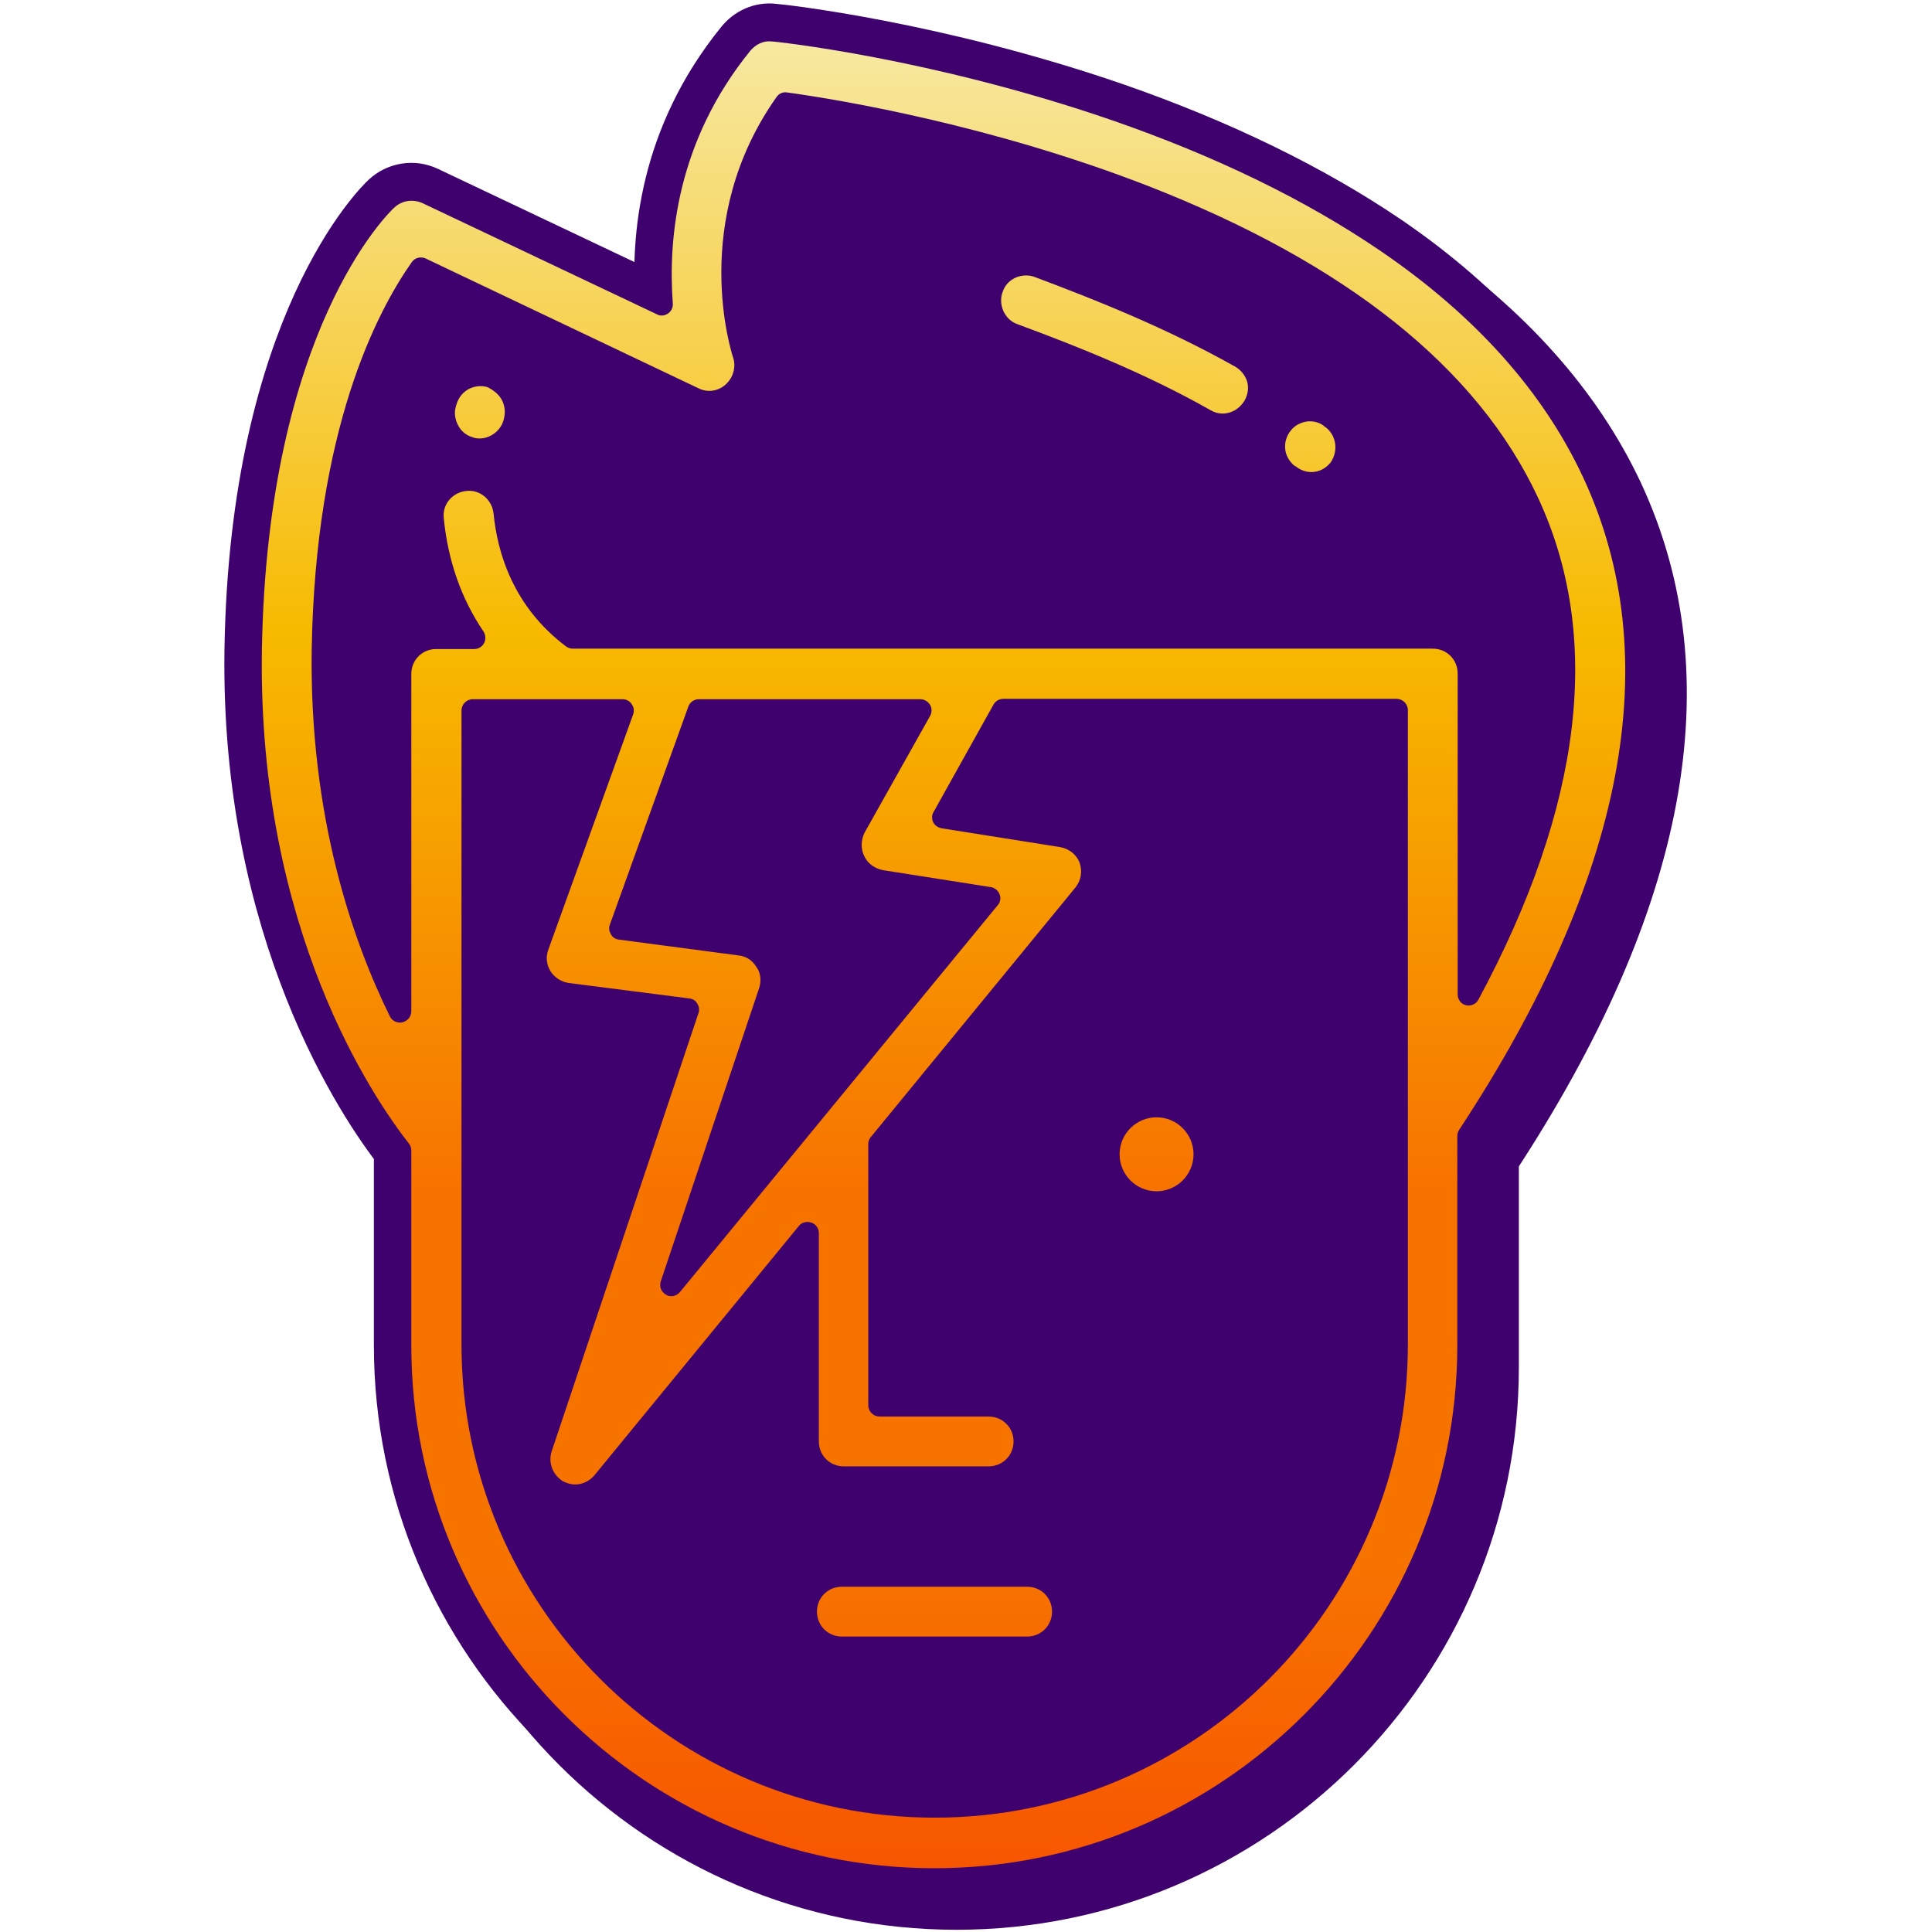
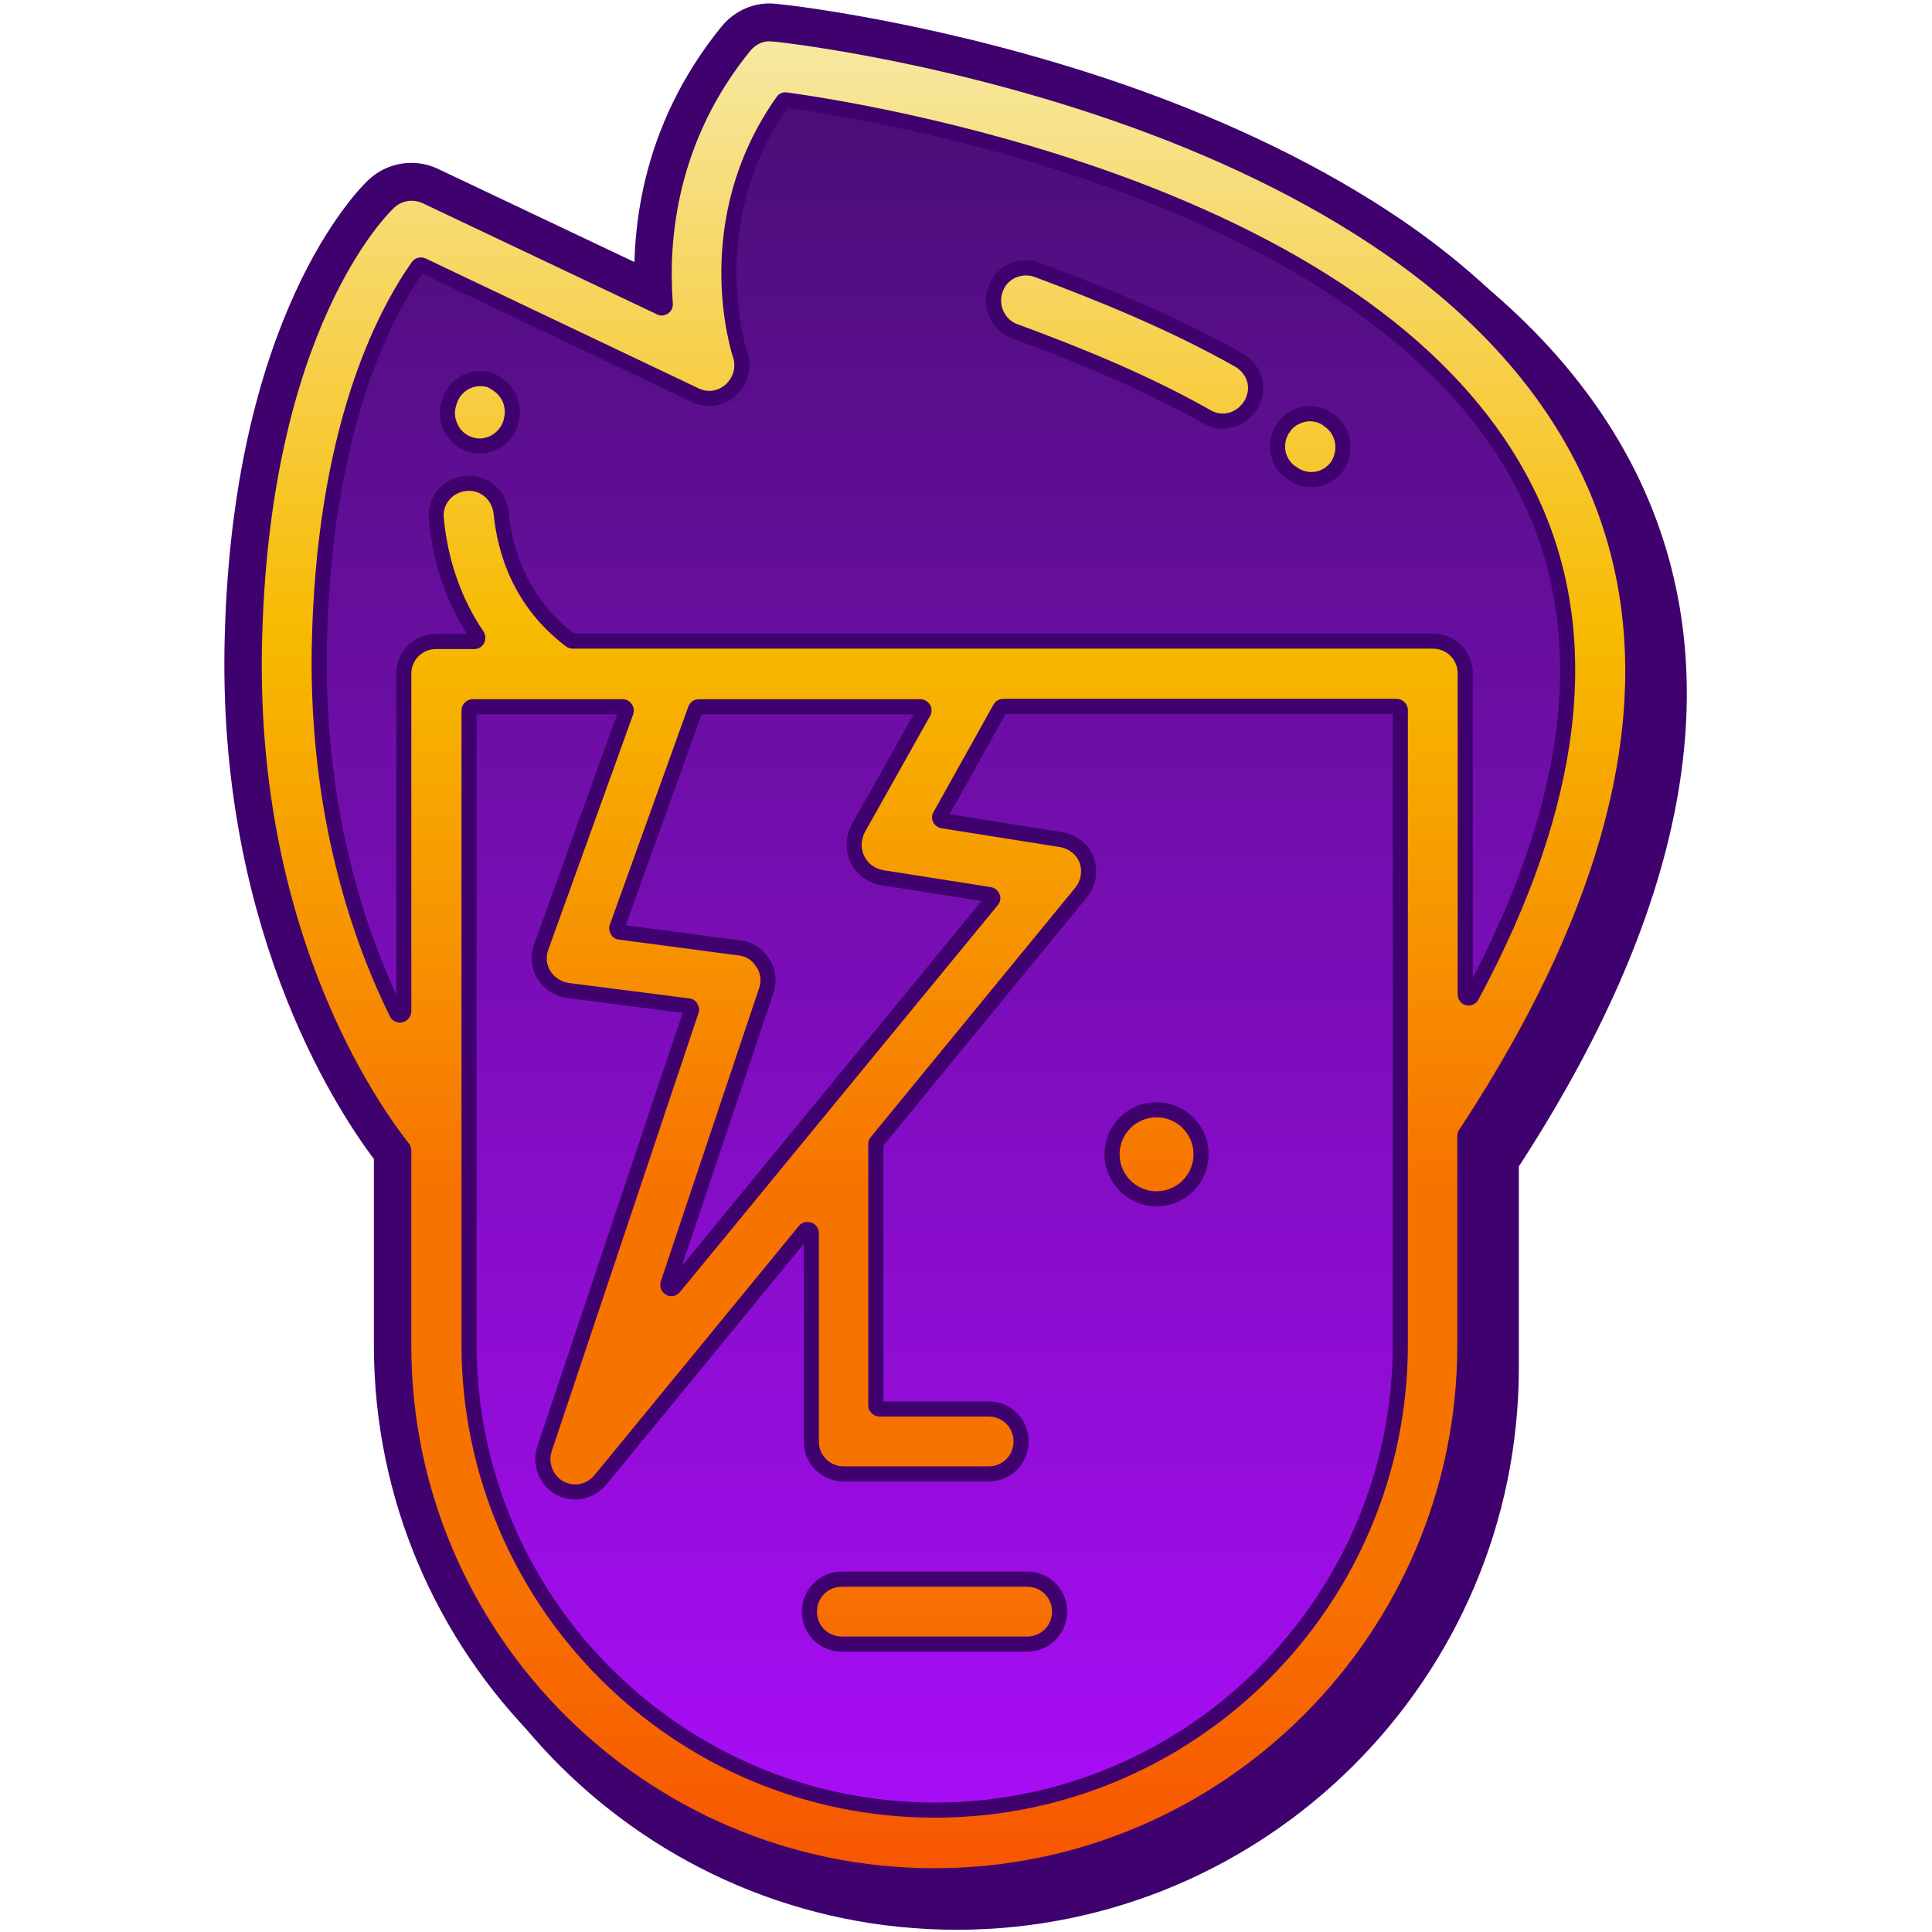
<svg xmlns="http://www.w3.org/2000/svg" version="1.1" id="Layer_1" x="0px" y="0px" viewBox="0 0 512 512" style="enable-background:new 0 0 512 512;" xml:space="preserve">
  <style type="text/css">
	.st0{fill:none;stroke:#3E016D;stroke-width:13.833;stroke-miterlimit:10;}
- 	.st1{fill:#3E016D;}
- 	.st2{fill:#3E016D;stroke:#3E016D;stroke-width:14.821;stroke-linecap:round;stroke-linejoin:round;stroke-miterlimit:10;}
- 	.st3{fill:url(#SVGID_1_);}
+ 	.st1{fill:#3E016D;stroke:#3E016D;stroke-width:14.821;stroke-linecap:round;stroke-linejoin:round;stroke-miterlimit:10;}
+ 	.st2{fill:url(#SVGID_1_);}
+ 	.st3{fill:#3E016D;stroke:#3E016D;stroke-width:8;stroke-linecap:round;stroke-linejoin:round;stroke-miterlimit:10;}
+ 	.st4{fill:url(#SVGID_2_);}
</style>
  <g>
    <g>
      <g>
        <path class="st0" d="M422.2,125.1c-10.8-23-29.1-43.6-54.5-61c-20-13.6-44.3-25.5-72.2-35.2C248,12.5,206.7,8,205,7.9     c-3.3-0.4-6.4,1-8.5,3.6c-20.2,24.9-22.5,51.5-21.2,69L113.1,51c-3.6-1.7-7.8-1-10.7,1.7c-1.4,1.3-34.6,33.4-36,119.5     C65.3,247,96.8,293.1,106,304.8v51.7c0,78.1,63.5,141.6,141.6,141.6s141.6-63.5,141.6-141.6V301C433.9,233,445,173.9,422.2,125.1     z M370.1,298L370.1,298v58.3c0,67.5-54.9,122.4-122.4,122.4l0,0c-67.5,0-122.4-54.9-122.4-122.4v-168h23.5l0,0l0,0H165     l-22.5,62.4c-1,2.8-0.7,5.7,0.8,8.2s4.1,4.1,6.9,4.5l32,4.1l-38.9,116.1c-1.5,4.3,0.4,9.2,4.4,11.5c1.5,0.8,3.1,1.2,4.6,1.2     c2.8,0,5.5-1.2,7.4-3.5l54.2-66.1V382c0,5.3,4.2,9.6,9.6,9.6H262c5.3,0,9.6-4.2,9.6-9.6c0-5.3-4.2-9.6-9.6-9.6h-28.9v-69.2     l54.2-66.1c2.2-2.7,2.8-6.2,1.6-9.5c-1.2-3.2-4.1-5.5-7.4-6l-31.5-5l15.9-28.5h104.2L370.1,298L370.1,298z M226.4,228.3     c1.4,2.8,4.1,4.7,7.1,5.2l28.6,4.5l-84.2,102.5l26.1-77.8c0.9-2.7,0.6-5.7-1-8.1c-1.5-2.5-4.1-4.1-6.9-4.4l-31.7-4.1l20.8-57.8     h58.7l-17.4,31.1C225.1,222.2,225,225.5,226.4,228.3z M389.3,263.7v-85c0-5.3-4.2-9.6-9.6-9.6H260.3h-81.7h-26.8     c-13.2-9.9-17.1-23.4-18-33.1c-0.5-5.2-5.1-9.2-10.4-8.7s-9.2,5.1-8.7,10.4c1.1,11.7,4.8,22.3,11,31.4h-10.1     c-5.3,0-9.6,4.2-9.6,9.6V268c-10.2-20.7-21-53.2-20.4-95.7c1-59.4,18.1-89.9,26-101l72.3,34.4c3.5,1.7,7.6,1.1,10.5-1.5     s4-6.6,2.8-10.2c-0.5-1.5-11.3-34.8,11.1-66.4c28.2,4,159.7,26.6,196.6,105.6C421.8,169.3,416.5,213.1,389.3,263.7z" />
      </g>
    </g>
  </g>
-   <path class="st1" d="M420.4,131c-10.5-22.3-28.2-42.2-52.8-59c-19.1-13.1-42.4-24.4-69.3-33.7c-45.2-15.5-84.6-19.9-86.3-20.1  c-4.1-0.5-8.2,1.2-10.9,4.4c-17.7,21.9-21.4,45.1-20.9,62.2l-54-25.7c-4.5-2.2-9.9-1.3-13.5,2.2c-1.4,1.3-33.8,32.5-35.1,115.3  c-1.1,70,27.5,113.7,37.4,126.8v47.8c0,75.7,61.6,137.2,137.2,137.2s137.1-61.7,137.1-137.3v-51.7C431.9,234.8,442.3,178,420.4,131z  " />
  <g>
    <g>
      <g>
        <g>
-           <path class="st2" d="M428.1,131c-10.8-23-29.1-43.6-54.5-61c-20-13.6-44.3-25.5-72.2-35.2c-47.4-16.4-88.7-20.9-90.4-21      c-3.3-0.4-6.4,1-8.5,3.6C182.3,42.3,180,69,181.4,86.5L119,56.9c-3.6-1.7-7.8-1-10.7,1.7C107,59.9,73.8,92,72.4,178      c-1.2,74.9,30.3,120.9,39.5,132.7v51.7c0,78.1,63.5,141.6,141.6,141.6s141.6-63.5,141.6-141.6v-55.5      C439.8,238.9,450.9,179.8,428.1,131z M376,303.9L376,303.9v58.3c0,67.5-54.9,122.4-122.4,122.4l0,0      c-67.5,0-122.4-54.9-122.4-122.4v-168h23.5l0,0l0,0h16.2l-22.5,62.4c-1,2.8-0.7,5.7,0.8,8.2s4.1,4.1,6.9,4.5l32,4.1l-38.9,116.1      c-1.5,4.3,0.4,9.2,4.4,11.5c1.5,0.8,3.1,1.2,4.6,1.2c2.8,0,5.5-1.2,7.4-3.5l54.2-66.1v55.3c0,5.3,4.2,9.6,9.6,9.6h38.4      c5.3,0,9.6-4.2,9.6-9.6c0-5.3-4.2-9.6-9.6-9.6h-28.9v-69.2l54.2-66.1c2.2-2.7,2.8-6.2,1.6-9.5c-1.2-3.2-4.1-5.5-7.4-6l-31.5-5      l15.9-28.5h104.2L376,303.9L376,303.9z M232.3,234.3c1.4,2.8,4.1,4.7,7.1,5.2L268,244l-84.2,102.5l26.1-77.8      c0.9-2.7,0.6-5.7-1-8.1c-1.5-2.5-4.1-4.1-6.9-4.4l-31.7-4.1l20.8-57.8h58.7l-17.4,31.1C231.1,228.1,231,231.4,232.3,234.3z       M395.2,269.6v-85c0-5.3-4.2-9.6-9.6-9.6H266.2h-81.7h-26.8c-13.2-9.9-17.1-23.4-18-33.1c-0.5-5.2-5.1-9.2-10.4-8.7      c-5.2,0.5-9.2,5.1-8.7,10.4c1.1,11.7,4.8,22.3,11,31.4h-10.1c-5.3,0-9.6,4.2-9.6,9.6V274c-10.2-20.7-21-53.2-20.4-95.7      c1-59.4,18.1-89.9,26-101l72.3,34.4c3.5,1.7,7.6,1.1,10.5-1.5s4-6.6,2.8-10.2c-0.5-1.5-11.3-34.8,11.1-66.4      c28.2,4,159.7,26.6,196.6,105.6C427.7,175.3,422.5,219,395.2,269.6z" />
+           <path class="st1" d="M428.1,131c-10.8-23-29.1-43.6-54.5-61c-20-13.6-44.3-25.5-72.2-35.2c-47.4-16.4-88.7-20.9-90.4-21      c-3.3-0.4-6.4,1-8.5,3.6C182.3,42.3,180,69,181.4,86.5L119,56.9c-3.6-1.7-7.8-1-10.7,1.7C107,59.9,73.8,92,72.4,178      c-1.2,74.9,30.3,120.9,39.5,132.7v51.7c0,78.1,63.5,141.6,141.6,141.6s141.6-63.5,141.6-141.6v-55.5      C439.8,238.9,450.9,179.8,428.1,131z M376,303.9L376,303.9v58.3c0,67.5-54.9,122.4-122.4,122.4l0,0      c-67.5,0-122.4-54.9-122.4-122.4v-168h23.5l0,0l0,0h16.2l-22.5,62.4c-1,2.8-0.7,5.7,0.8,8.2s4.1,4.1,6.9,4.5l32,4.1l-38.9,116.1      c-1.5,4.3,0.4,9.2,4.4,11.5c1.5,0.8,3.1,1.2,4.6,1.2c2.8,0,5.5-1.2,7.4-3.5l54.2-66.1v55.3c0,5.3,4.2,9.6,9.6,9.6h38.4      c5.3,0,9.6-4.2,9.6-9.6c0-5.3-4.2-9.6-9.6-9.6h-28.9v-69.2l54.2-66.1c2.2-2.7,2.8-6.2,1.6-9.5c-1.2-3.2-4.1-5.5-7.4-6l-31.5-5      l15.9-28.5h104.2L376,303.9L376,303.9z M232.3,234.3c1.4,2.8,4.1,4.7,7.1,5.2L268,244l-84.2,102.5l26.1-77.8      c0.9-2.7,0.6-5.7-1-8.1c-1.5-2.5-4.1-4.1-6.9-4.4l-31.7-4.1l20.8-57.8h58.7l-17.4,31.1C231.1,228.1,231,231.4,232.3,234.3z       M395.2,269.6v-85c0-5.3-4.2-9.6-9.6-9.6H266.2h-81.7h-26.8c-13.2-9.9-17.1-23.4-18-33.1c-0.5-5.2-5.1-9.2-10.4-8.7      c-5.2,0.5-9.2,5.1-8.7,10.4c1.1,11.7,4.8,22.3,11,31.4h-10.1c-5.3,0-9.6,4.2-9.6,9.6V274c-10.2-20.7-21-53.2-20.4-95.7      c1-59.4,18.1-89.9,26-101l72.3,34.4c3.5,1.7,7.6,1.1,10.5-1.5s4-6.6,2.8-10.2c-0.5-1.5-11.3-34.8,11.1-66.4      c28.2,4,159.7,26.6,196.6,105.6C427.7,175.3,422.5,219,395.2,269.6z" />
        </g>
      </g>
    </g>
    <g>
      <g>
        <g>
-           <path class="st2" d="M312.4,299c-7.1,0-12.8,5.8-12.8,12.8c0,7.1,5.8,12.8,12.8,12.8c7.1,0,12.8-5.8,12.8-12.8      C325.2,304.8,319.5,299,312.4,299z" />
+           <path class="st1" d="M312.4,299c-7.1,0-12.8,5.8-12.8,12.8c0,7.1,5.8,12.8,12.8,12.8c7.1,0,12.8-5.8,12.8-12.8      C325.2,304.8,319.5,299,312.4,299z" />
        </g>
      </g>
    </g>
    <g>
      <g>
        <g>
-           <path class="st2" d="M359.2,116.9l-0.2-0.2l0,0c-4.1-3.3-10.2-2.6-13.4,1.6c-3.3,4.1-2.6,10.2,1.6,13.4l0.3,0.2      c1.8,1.4,3.9,2.1,5.9,2.1c2.9,0,5.6-1.3,7.5-3.7C364.1,126.2,363.4,120.1,359.2,116.9z" />
+           <path class="st1" d="M359.2,116.9l-0.2-0.2l0,0c-4.1-3.3-10.2-2.6-13.4,1.6c-3.3,4.1-2.6,10.2,1.6,13.4l0.3,0.2      c1.8,1.4,3.9,2.1,5.9,2.1c2.9,0,5.6-1.3,7.5-3.7C364.1,126.2,363.4,120.1,359.2,116.9z" />
        </g>
      </g>
    </g>
    <g>
      <g>
        <g>
-           <path class="st2" d="M334.7,100.5c-18.2-10.3-37.2-17.9-53.6-24c-4.9-1.9-10.5,0.7-12.4,5.6s0.7,10.5,5.6,12.4      c15.6,5.8,33.8,13,50.8,22.6c1.5,0.9,3.2,1.3,4.7,1.3c3.4,0,6.5-1.8,8.3-4.8C340.9,109,339.4,103.1,334.7,100.5z" />
+           <path class="st1" d="M334.7,100.5c-18.2-10.3-37.2-17.9-53.6-24c-4.9-1.9-10.5,0.7-12.4,5.6s0.7,10.5,5.6,12.4      c15.6,5.8,33.8,13,50.8,22.6c1.5,0.9,3.2,1.3,4.7,1.3c3.4,0,6.5-1.8,8.3-4.8C340.9,109,339.4,103.1,334.7,100.5z" />
        </g>
      </g>
    </g>
    <g>
      <g>
        <g>
-           <path class="st2" d="M135.8,105.9c-5-1.5-10.4,1.4-11.9,6.5l-0.2,0.5c-1.5,5,1.5,10.4,6.5,11.9c0.9,0.3,1.8,0.4,2.7,0.4      c4.1,0,8-2.8,9.2-6.9l0.1-0.4C143.8,112.6,140.9,107.4,135.8,105.9z" />
+           <path class="st1" d="M135.8,105.9c-5-1.5-10.4,1.4-11.9,6.5l-0.2,0.5c-1.5,5,1.5,10.4,6.5,11.9c0.9,0.3,1.8,0.4,2.7,0.4      c4.1,0,8-2.8,9.2-6.9l0.1-0.4C143.8,112.6,140.9,107.4,135.8,105.9z" />
        </g>
      </g>
    </g>
    <g>
      <g>
        <g>
-           <path class="st2" d="M278.1,423.5H229c-5.3,0-9.6,4.2-9.6,9.6c0,5.3,4.2,9.6,9.6,9.6h49.1c5.3,0,9.6-4.2,9.6-9.6      S283.4,423.5,278.1,423.5z" />
+           <path class="st1" d="M278.1,423.5H229c-5.3,0-9.6,4.2-9.6,9.6c0,5.3,4.2,9.6,9.6,9.6h49.1c5.3,0,9.6-4.2,9.6-9.6      S283.4,423.5,278.1,423.5z" />
        </g>
      </g>
    </g>
  </g>
-   <linearGradient id="SVGID_1_" gradientUnits="userSpaceOnUse" x1="250.03" y1="10.796" x2="250.03" y2="495.136">
+   <linearGradient id="SVGID_1_" gradientUnits="userSpaceOnUse" x1="254.555" y1="492.886" x2="254.555" y2="22.6" gradientTransform="matrix(1 0 0 -1 0 511)">
+     <stop offset="0" style="stop-color:#480E74" />
+     <stop offset="1" style="stop-color:#AA0DF8" />
+   </linearGradient>
+   <path class="st2" d="M420.4,131c-10.5-22.3-28.2-42.2-52.8-59c-19.1-13.1-42.4-24.4-69.3-33.7c-45.2-15.5-84.6-19.9-86.3-20.1  c-4.1-0.5-8.2,1.2-10.9,4.4c-17.7,21.9-21.4,45.1-20.9,62.2l-54-25.7c-4.5-2.2-9.9-1.3-13.5,2.2c-1.4,1.3-33.8,32.5-35.1,115.3  c-1.1,70,27.5,113.7,37.4,126.8v47.8c0,75.7,61.6,137.2,137.2,137.2s137.1-61.7,137.1-137.3v-51.7C431.9,234.8,442.3,178,420.4,131z  " />
+   <path class="st3" d="M247.6,495.1c76.4,0,138.6-62.2,138.6-138.6V301c0-0.6,0.2-1.1,0.5-1.6c44.1-67,55.1-125.3,32.8-173  c-10.6-22.7-28.6-42.8-53.5-59.8c-19.9-13.6-44-25.3-71.5-34.8C246.6,15.3,205.2,11,204.8,11c-0.1,0-0.1,0-0.2,0  c-2.2-0.3-4.3,0.7-5.8,2.5C179.5,37.3,177,63,178.3,80.4c0.1,1.1-0.4,2.1-1.3,2.7c-0.9,0.6-2,0.7-2.9,0.2l-62.2-29.5  c-0.9-0.4-1.9-0.6-2.8-0.6c-1.7,0-3.3,0.6-4.6,1.8c-1.4,1.3-33.7,32.2-35.1,117.4c-1.1,73.9,29.6,118.7,39,130.7  c0.4,0.5,0.6,1.2,0.6,1.8v51.7C109,432.9,171.2,495.1,247.6,495.1z M373.1,356.3c0,69.1-56.2,125.4-125.4,125.4  c-69.1,0-125.4-56.2-125.4-125.4v-168c0-1.6,1.3-3,3-3H165c1,0,1.9,0.5,2.4,1.3c0.6,0.8,0.7,1.8,0.4,2.7l-22.5,62.4  c-0.7,1.9-0.5,3.9,0.6,5.7c1,1.6,2.8,2.8,4.8,3.1l32,4.1c0.9,0.1,1.7,0.6,2.1,1.4c0.5,0.8,0.6,1.7,0.3,2.5l-38.9,116.1  c-1,3,0.3,6.4,3.1,8c1,0.5,2.1,0.8,3.1,0.8c2,0,3.8-0.9,5.1-2.4l54.2-66.1c0.8-1,2.1-1.3,3.3-0.9s2,1.5,2,2.8V382  c0,3.7,2.9,6.6,6.6,6.6H262c3.7,0,6.6-2.9,6.6-6.6s-2.9-6.6-6.6-6.6h-28.9c-1.6,0-3-1.3-3-3v-69.2c0-0.7,0.2-1.3,0.7-1.9l54.2-66.1  c1.5-1.9,1.9-4.3,1.1-6.6c-0.8-2.1-2.8-3.7-5.1-4.1l-31.5-5c-1-0.2-1.8-0.8-2.2-1.6c-0.4-0.9-0.4-1.9,0.1-2.7l15.9-28.5  c0.5-0.9,1.5-1.5,2.6-1.5h104.2c1.6,0,3,1.3,3,3L373.1,356.3L373.1,356.3z M229.1,227L229.1,227c0.9,1.9,2.8,3.2,4.9,3.6l28.6,4.5  c1.1,0.2,1.9,0.9,2.3,1.9s0.2,2.1-0.5,2.9l-84.2,102.5c-0.6,0.7-1.4,1.1-2.3,1.1c-0.5,0-1-0.1-1.4-0.4c-1.3-0.7-1.8-2.2-1.4-3.5  l26.1-77.8c0.6-1.9,0.4-3.9-0.7-5.5l-0.1-0.1c-1-1.7-2.7-2.8-4.7-3L164,249c-0.9-0.1-1.7-0.6-2.1-1.4c-0.5-0.8-0.6-1.7-0.3-2.5  l20.8-57.8c0.4-1.2,1.5-2,2.8-2h58.7c1.1,0,2,0.6,2.6,1.5c0.5,0.9,0.5,2,0,2.9l-17.4,31C228.1,222.8,228.1,225.1,229.1,227z   M106.7,270.9c-0.2,0.1-0.5,0.1-0.7,0.1c-1.1,0-2.2-0.6-2.7-1.7c-9.8-19.9-21.3-52.8-20.7-97.1c1-58.3,17.1-89.3,26.5-102.7  c0.8-1.2,2.4-1.6,3.7-1l72.3,34.4c2.4,1.2,5.2,0.8,7.2-1s2.8-4.6,2-7.1c-0.5-1.5-11.7-36.3,11.5-69.1c0.6-0.9,1.7-1.4,2.8-1.2  c15.2,2.1,54.8,8.9,95.7,24.8c52.5,20.5,87.2,48.2,103.2,82.4c17.3,36.9,12,81.7-15.7,133.2c-0.6,1.2-2,1.8-3.3,1.5  s-2.2-1.5-2.2-2.9v-85c0-3.7-2.9-6.6-6.6-6.6H151.8c-0.6,0-1.3-0.2-1.8-0.6c-14.1-10.6-18.2-25-19.2-35.2c-0.4-3.7-3.6-6.4-7.2-6  c-3.7,0.4-6.4,3.5-6,7.2c1.1,11.2,4.6,21.3,10.5,30c0.6,0.9,0.7,2.1,0.2,3.1s-1.5,1.6-2.6,1.6h-10.1c-3.7,0-6.6,2.9-6.6,6.6V268  C109,269.4,108,270.6,106.7,270.9z M316.3,305.9c0,5.4-4.4,9.8-9.8,9.8s-9.8-4.4-9.8-9.8s4.4-9.8,9.8-9.8S316.3,300.5,316.3,305.9z   M340.6,119.1c-0.2-1.8,0.3-3.5,1.4-4.9c1-1.4,2.6-2.2,4.3-2.5c1.7-0.2,3.4,0.2,4.7,1.3l0.1,0.1c0.1,0.1,0.2,0.2,0.3,0.2  c2.8,2.2,3.3,6.3,1.2,9.3c-1.3,1.6-3.1,2.5-5.1,2.5c-1.4,0-2.9-0.5-4.1-1.5c-0.1,0-0.1-0.1-0.2-0.1l-0.2-0.1  C341.7,122.3,340.8,120.8,340.6,119.1z M271.9,73c0.8,0,1.5,0.1,2.3,0.4c16,6,34.9,13.5,53.2,23.8l0,0c1.5,0.9,2.6,2.3,3.1,3.9  c0.5,1.7,0.2,3.5-0.7,5.1c-1.3,2.1-3.4,3.4-5.8,3.4c-1.1,0-2.2-0.3-3.2-0.9c-17.1-9.7-35.5-17-51.2-22.8c-1.7-0.6-3-1.9-3.7-3.5  s-0.8-3.4-0.2-5C266.6,74.6,269.2,73,271.9,73z M133,106c0.8,1.5,1,3.4,0.5,5.1v0.1l-0.1,0.3c-0.8,2.7-3.5,4.7-6.3,4.7  c-0.7,0-1.3-0.1-1.8-0.3c-1.7-0.5-3.1-1.6-3.9-3.2c-0.8-1.5-1.1-3.3-0.6-4.9l0.1-0.4c0-0.1,0.1-0.2,0.1-0.3c0.5-1.7,1.6-3.1,3.2-4  c1.6-0.8,3.3-1,5-0.5C130.8,103.4,132.2,104.5,133,106z M223.1,433.7c-3.7,0-6.6-2.9-6.6-6.6s2.9-6.6,6.6-6.6h49.1  c3.7,0,6.6,2.9,6.6,6.6s-2.9,6.6-6.6,6.6H223.1z" />
+   <linearGradient id="SVGID_2_" gradientUnits="userSpaceOnUse" x1="250.04" y1="-225.053" x2="250.04" y2="259.1" gradientTransform="matrix(1 0 0 1 0 236)">
    <stop offset="0" style="stop-color:#F7E9A2" />
    <stop offset="0.324" style="stop-color:#F7BA00" />
    <stop offset="0.627" style="stop-color:#F77300" />
    <stop offset="0.836" style="stop-color:#F77300" />
    <stop offset="1" style="stop-color:#F75600" />
  </linearGradient>
-   <path class="st3" d="M247.6,495.1c76.4,0,138.6-62.2,138.6-138.6V301c0-0.6,0.2-1.1,0.5-1.6c44.1-67,55.1-125.3,32.8-173  c-10.6-22.7-28.6-42.8-53.5-59.8c-19.9-13.6-44-25.3-71.5-34.8c-47.9-16.5-89.3-20.8-89.7-20.8c-0.1,0-0.1,0-0.2,0  c-2.2-0.3-4.3,0.7-5.8,2.5c-19.3,23.8-21.8,49.5-20.5,66.9c0.1,1.1-0.4,2.1-1.3,2.7c-0.9,0.6-2,0.7-2.9,0.2l-62.2-29.5  c-0.9-0.4-1.9-0.6-2.8-0.6c-1.7,0-3.3,0.6-4.6,1.8c-1.4,1.3-33.7,32.2-35.1,117.4c-1.1,73.9,29.6,118.7,39,130.7  c0.4,0.5,0.6,1.2,0.6,1.8v51.7C109,432.9,171.2,495.1,247.6,495.1z M373.1,356.3c0,69.1-56.2,125.4-125.4,125.4  c-69.1,0-125.4-56.2-125.4-125.4v-168c0-1.6,1.3-3,3-3H165c1,0,1.9,0.5,2.4,1.3c0.6,0.8,0.7,1.8,0.4,2.7l-22.5,62.4  c-0.7,1.9-0.5,3.9,0.6,5.7c1,1.6,2.8,2.8,4.8,3.1l32,4.1c0.9,0.1,1.7,0.6,2.1,1.4c0.5,0.8,0.6,1.7,0.3,2.5l-38.9,116.1  c-1,3,0.3,6.4,3.1,8c1,0.5,2.1,0.8,3.1,0.8c2,0,3.8-0.9,5.1-2.4l54.2-66.1c0.8-1,2.1-1.3,3.3-0.9c1.2,0.4,2,1.5,2,2.8V382  c0,3.7,2.9,6.6,6.6,6.6H262c3.7,0,6.6-2.9,6.6-6.6s-2.9-6.6-6.6-6.6h-28.9c-1.6,0-3-1.3-3-3v-69.2c0-0.7,0.2-1.3,0.7-1.9l54.2-66.1  c1.5-1.9,1.9-4.3,1.1-6.6c-0.8-2.1-2.8-3.7-5.1-4.1l-31.5-5c-1-0.2-1.8-0.8-2.2-1.6c-0.4-0.9-0.4-1.9,0.1-2.7l15.9-28.5  c0.5-0.9,1.5-1.5,2.6-1.5h104.2c1.6,0,3,1.3,3,3V356.3z M229.1,227C229.1,227,229.1,227,229.1,227c0.9,1.9,2.8,3.2,4.9,3.6l28.6,4.5  c1.1,0.2,1.9,0.9,2.3,1.9c0.4,1,0.2,2.1-0.5,2.9l-84.2,102.5c-0.6,0.7-1.4,1.1-2.3,1.1c-0.5,0-1-0.1-1.4-0.4  c-1.3-0.7-1.8-2.2-1.4-3.5l26.1-77.8c0.6-1.9,0.4-3.9-0.7-5.5c0,0-0.1-0.1-0.1-0.1c-1-1.7-2.7-2.8-4.7-3L164,249  c-0.9-0.1-1.7-0.6-2.1-1.4c-0.5-0.8-0.6-1.7-0.3-2.5l20.8-57.8c0.4-1.2,1.5-2,2.8-2h58.7c1.1,0,2,0.6,2.6,1.5c0.5,0.9,0.5,2,0,2.9  l-17.4,31C228.1,222.8,228.1,225.1,229.1,227z M106.7,270.9c-0.2,0.1-0.5,0.1-0.7,0.1c-1.1,0-2.2-0.6-2.7-1.7  c-9.8-19.9-21.3-52.8-20.7-97.1c1-58.3,17.1-89.3,26.5-102.7c0.8-1.2,2.4-1.6,3.7-1l72.3,34.4c2.4,1.2,5.2,0.8,7.2-1  c2-1.8,2.8-4.6,2-7.1c-0.5-1.5-11.7-36.3,11.5-69.1c0.6-0.9,1.7-1.4,2.8-1.2c15.2,2.1,54.8,8.9,95.7,24.8  c52.5,20.5,87.2,48.2,103.2,82.4c17.3,36.9,12,81.7-15.7,133.2c-0.6,1.2-2,1.8-3.3,1.5c-1.3-0.3-2.2-1.5-2.2-2.9v-85  c0-3.7-2.9-6.6-6.6-6.6H151.8c-0.6,0-1.3-0.2-1.8-0.6c-14.1-10.6-18.2-25-19.2-35.2c-0.4-3.7-3.6-6.4-7.2-6c-3.7,0.4-6.4,3.5-6,7.2  c1.1,11.2,4.6,21.3,10.5,30c0.6,0.9,0.7,2.1,0.2,3.1c-0.5,1-1.5,1.6-2.6,1.6h-10.1c-3.7,0-6.6,2.9-6.6,6.6V268  C109,269.4,108,270.6,106.7,270.9z M316.3,305.9c0,5.4-4.4,9.8-9.8,9.8s-9.8-4.4-9.8-9.8s4.4-9.8,9.8-9.8S316.3,300.5,316.3,305.9z   M340.6,119.1c-0.2-1.8,0.3-3.5,1.4-4.9c1-1.4,2.6-2.2,4.3-2.5c1.7-0.2,3.4,0.2,4.7,1.3l0.1,0.1c0.1,0.1,0.2,0.2,0.3,0.2  c2.8,2.2,3.3,6.3,1.2,9.3c-1.3,1.6-3.1,2.5-5.1,2.5c-1.4,0-2.9-0.5-4.1-1.5c-0.1,0-0.1-0.1-0.2-0.1l-0.2-0.1  C341.7,122.3,340.8,120.8,340.6,119.1z M271.9,73c0.8,0,1.5,0.1,2.3,0.4c16,6,34.9,13.5,53.2,23.8c0,0,0,0,0,0  c1.5,0.9,2.6,2.3,3.1,3.9c0.5,1.7,0.2,3.5-0.7,5.1c-1.3,2.1-3.4,3.4-5.8,3.4c-1.1,0-2.2-0.3-3.2-0.9c-17.1-9.7-35.5-17-51.2-22.8  c-1.7-0.6-3-1.9-3.7-3.5c-0.7-1.6-0.8-3.4-0.2-5C266.6,74.6,269.2,73,271.9,73z M133,106c0.8,1.5,1,3.4,0.5,5.1c0,0,0,0.1,0,0.1  l-0.1,0.3c-0.8,2.7-3.5,4.7-6.3,4.7c-0.7,0-1.3-0.1-1.8-0.3c-1.7-0.5-3.1-1.6-3.9-3.2c-0.8-1.5-1.1-3.3-0.6-4.9l0.1-0.4  c0-0.1,0.1-0.2,0.1-0.3c0.5-1.7,1.6-3.1,3.2-4c1.6-0.8,3.3-1,5-0.5C130.8,103.4,132.2,104.5,133,106z M223.1,433.7  c-3.7,0-6.6-2.9-6.6-6.6c0-3.7,2.9-6.6,6.6-6.6h49.1c3.7,0,6.6,2.9,6.6,6.6c0,3.7-2.9,6.6-6.6,6.6H223.1z" />
+   <path class="st4" d="M247.6,495.1c76.4,0,138.6-62.2,138.6-138.6V301c0-0.6,0.2-1.1,0.5-1.6c44.1-67,55.1-125.3,32.8-173  c-10.6-22.7-28.6-42.8-53.5-59.8c-19.9-13.6-44-25.3-71.5-34.8C246.6,15.3,205.2,11,204.8,11c-0.1,0-0.1,0-0.2,0  c-2.2-0.3-4.3,0.7-5.8,2.5C179.5,37.3,177,63,178.3,80.4c0.1,1.1-0.4,2.1-1.3,2.7c-0.9,0.6-2,0.7-2.9,0.2l-62.2-29.5  c-0.9-0.4-1.9-0.6-2.8-0.6c-1.7,0-3.3,0.6-4.6,1.8c-1.4,1.3-33.7,32.2-35.1,117.4c-1.1,73.9,29.6,118.7,39,130.7  c0.4,0.5,0.6,1.2,0.6,1.8v51.7C109,432.9,171.2,495.1,247.6,495.1z M373.1,356.3c0,69.1-56.2,125.4-125.4,125.4  c-69.1,0-125.4-56.2-125.4-125.4v-168c0-1.6,1.3-3,3-3H165c1,0,1.9,0.5,2.4,1.3c0.6,0.8,0.7,1.8,0.4,2.7l-22.5,62.4  c-0.7,1.9-0.5,3.9,0.6,5.7c1,1.6,2.8,2.8,4.8,3.1l32,4.1c0.9,0.1,1.7,0.6,2.1,1.4c0.5,0.8,0.6,1.7,0.3,2.5l-38.9,116.1  c-1,3,0.3,6.4,3.1,8c1,0.5,2.1,0.8,3.1,0.8c2,0,3.8-0.9,5.1-2.4l54.2-66.1c0.8-1,2.1-1.3,3.3-0.9s2,1.5,2,2.8V382  c0,3.7,2.9,6.6,6.6,6.6H262c3.7,0,6.6-2.9,6.6-6.6s-2.9-6.6-6.6-6.6h-28.9c-1.6,0-3-1.3-3-3v-69.2c0-0.7,0.2-1.3,0.7-1.9l54.2-66.1  c1.5-1.9,1.9-4.3,1.1-6.6c-0.8-2.1-2.8-3.7-5.1-4.1l-31.5-5c-1-0.2-1.8-0.8-2.2-1.6c-0.4-0.9-0.4-1.9,0.1-2.7l15.9-28.5  c0.5-0.9,1.5-1.5,2.6-1.5h104.2c1.6,0,3,1.3,3,3L373.1,356.3L373.1,356.3z M229.1,227L229.1,227c0.9,1.9,2.8,3.2,4.9,3.6l28.6,4.5  c1.1,0.2,1.9,0.9,2.3,1.9s0.2,2.1-0.5,2.9l-84.2,102.5c-0.6,0.7-1.4,1.1-2.3,1.1c-0.5,0-1-0.1-1.4-0.4c-1.3-0.7-1.8-2.2-1.4-3.5  l26.1-77.8c0.6-1.9,0.4-3.9-0.7-5.5l-0.1-0.1c-1-1.7-2.7-2.8-4.7-3L164,249c-0.9-0.1-1.7-0.6-2.1-1.4c-0.5-0.8-0.6-1.7-0.3-2.5  l20.8-57.8c0.4-1.2,1.5-2,2.8-2h58.7c1.1,0,2,0.6,2.6,1.5c0.5,0.9,0.5,2,0,2.9l-17.4,31C228.1,222.8,228.1,225.1,229.1,227z   M106.7,270.9c-0.2,0.1-0.5,0.1-0.7,0.1c-1.1,0-2.2-0.6-2.7-1.7c-9.8-19.9-21.3-52.8-20.7-97.1c1-58.3,17.1-89.3,26.5-102.7  c0.8-1.2,2.4-1.6,3.7-1l72.3,34.4c2.4,1.2,5.2,0.8,7.2-1s2.8-4.6,2-7.1c-0.5-1.5-11.7-36.3,11.5-69.1c0.6-0.9,1.7-1.4,2.8-1.2  c15.2,2.1,54.8,8.9,95.7,24.8c52.5,20.5,87.2,48.2,103.2,82.4c17.3,36.9,12,81.7-15.7,133.2c-0.6,1.2-2,1.8-3.3,1.5  s-2.2-1.5-2.2-2.9v-85c0-3.7-2.9-6.6-6.6-6.6H151.8c-0.6,0-1.3-0.2-1.8-0.6c-14.1-10.6-18.2-25-19.2-35.2c-0.4-3.7-3.6-6.4-7.2-6  c-3.7,0.4-6.4,3.5-6,7.2c1.1,11.2,4.6,21.3,10.5,30c0.6,0.9,0.7,2.1,0.2,3.1s-1.5,1.6-2.6,1.6h-10.1c-3.7,0-6.6,2.9-6.6,6.6V268  C109,269.4,108,270.6,106.7,270.9z M316.3,305.9c0,5.4-4.4,9.8-9.8,9.8s-9.8-4.4-9.8-9.8s4.4-9.8,9.8-9.8S316.3,300.5,316.3,305.9z   M340.6,119.1c-0.2-1.8,0.3-3.5,1.4-4.9c1-1.4,2.6-2.2,4.3-2.5c1.7-0.2,3.4,0.2,4.7,1.3l0.1,0.1c0.1,0.1,0.2,0.2,0.3,0.2  c2.8,2.2,3.3,6.3,1.2,9.3c-1.3,1.6-3.1,2.5-5.1,2.5c-1.4,0-2.9-0.5-4.1-1.5c-0.1,0-0.1-0.1-0.2-0.1l-0.2-0.1  C341.7,122.3,340.8,120.8,340.6,119.1z M271.9,73c0.8,0,1.5,0.1,2.3,0.4c16,6,34.9,13.5,53.2,23.8l0,0c1.5,0.9,2.6,2.3,3.1,3.9  c0.5,1.7,0.2,3.5-0.7,5.1c-1.3,2.1-3.4,3.4-5.8,3.4c-1.1,0-2.2-0.3-3.2-0.9c-17.1-9.7-35.5-17-51.2-22.8c-1.7-0.6-3-1.9-3.7-3.5  s-0.8-3.4-0.2-5C266.6,74.6,269.2,73,271.9,73z M133,106c0.8,1.5,1,3.4,0.5,5.1v0.1l-0.1,0.3c-0.8,2.7-3.5,4.7-6.3,4.7  c-0.7,0-1.3-0.1-1.8-0.3c-1.7-0.5-3.1-1.6-3.9-3.2c-0.8-1.5-1.1-3.3-0.6-4.9l0.1-0.4c0-0.1,0.1-0.2,0.1-0.3c0.5-1.7,1.6-3.1,3.2-4  c1.6-0.8,3.3-1,5-0.5C130.8,103.4,132.2,104.5,133,106z M223.1,433.7c-3.7,0-6.6-2.9-6.6-6.6s2.9-6.6,6.6-6.6h49.1  c3.7,0,6.6,2.9,6.6,6.6s-2.9,6.6-6.6,6.6H223.1z" />
</svg>
